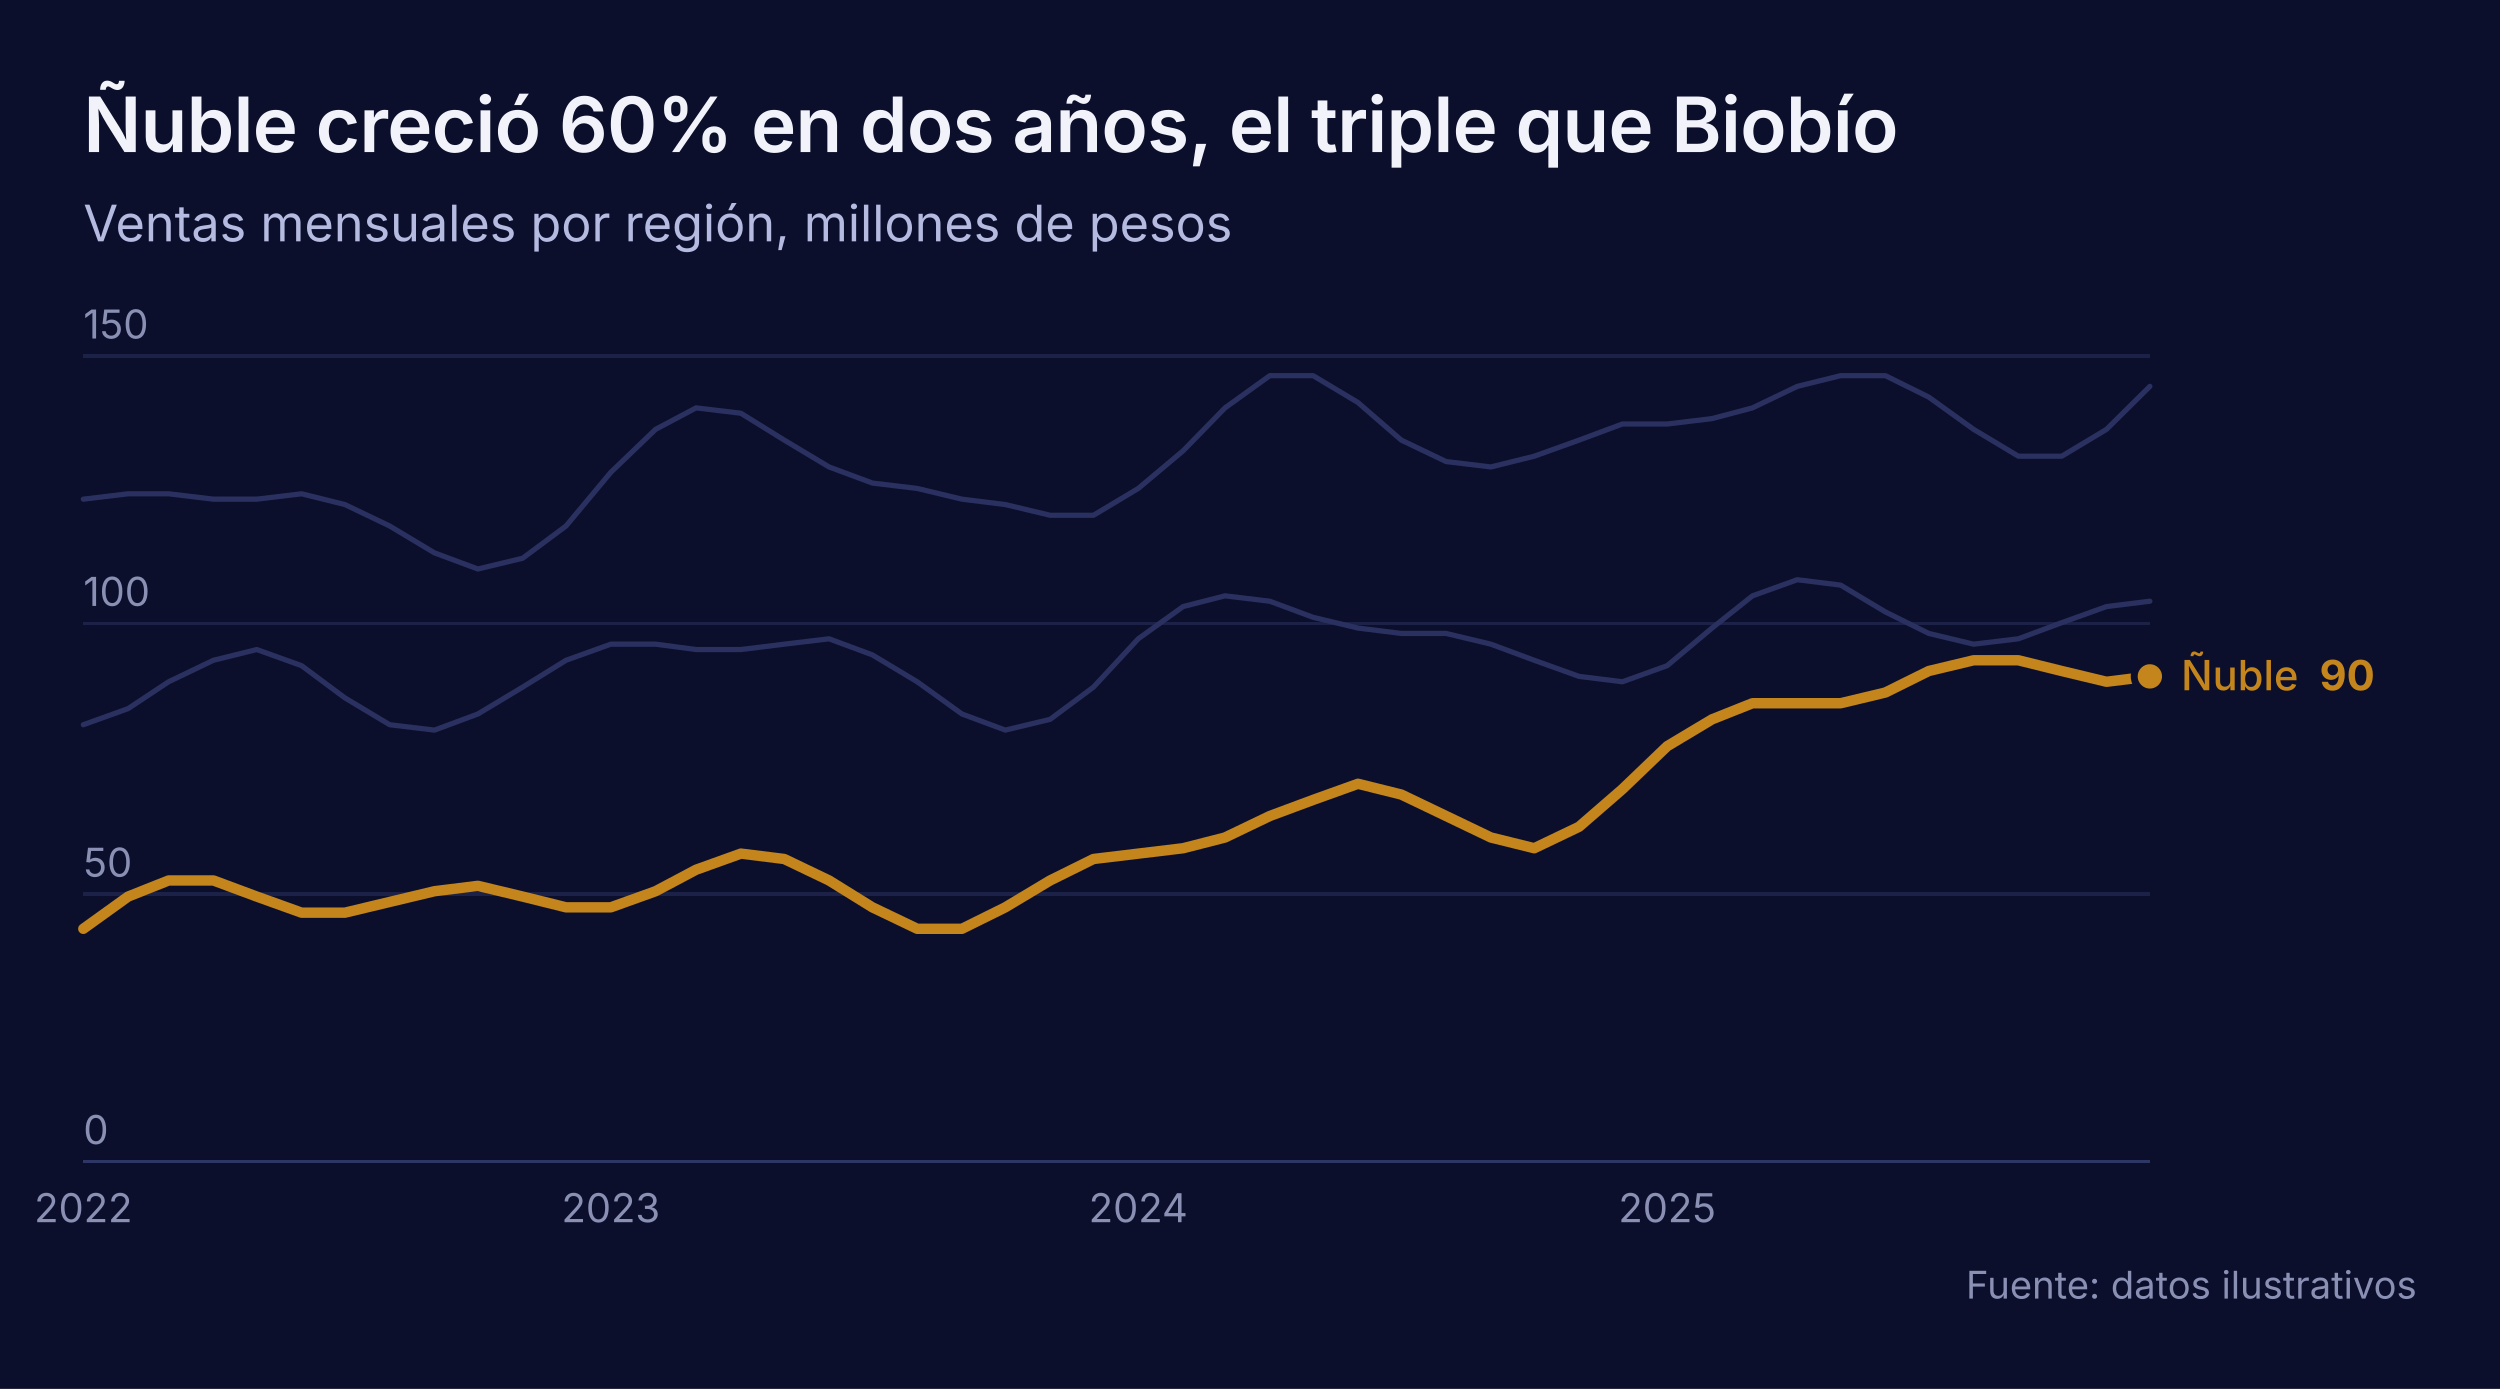
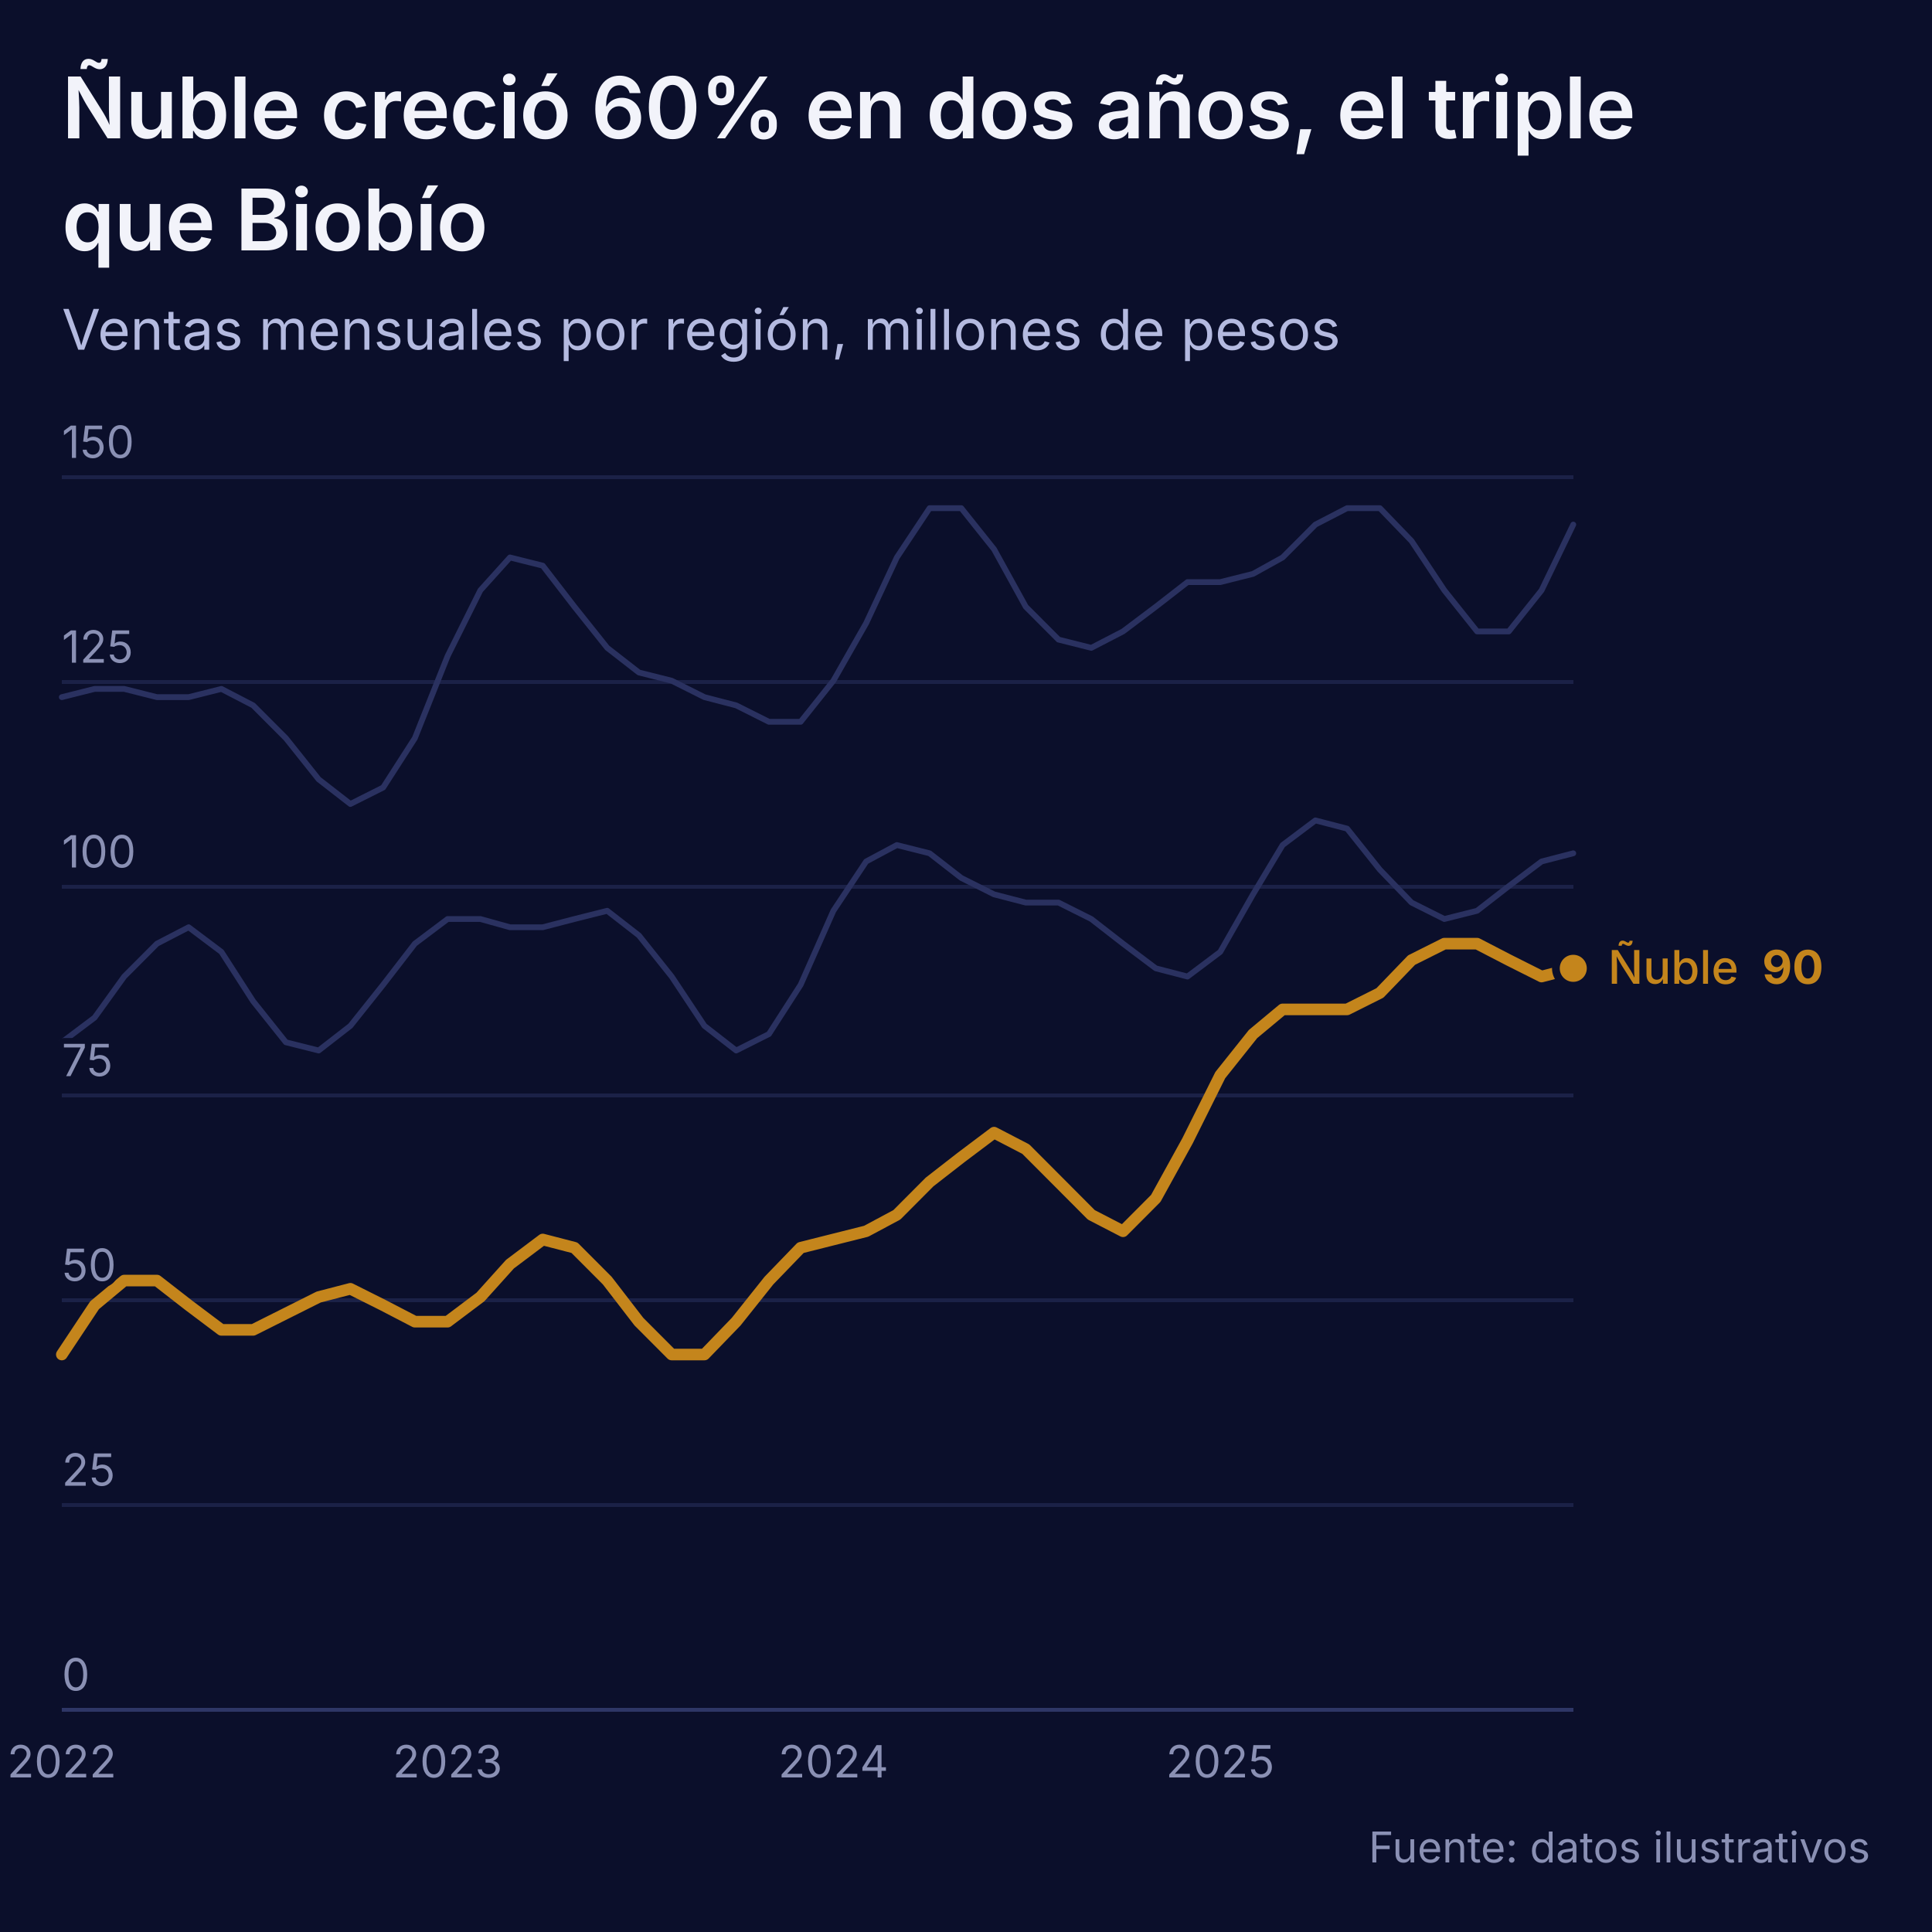
- <svg xmlns="http://www.w3.org/2000/svg" viewBox="0 0 720 400" width="720" height="400" role="img" aria-labelledby="paikyn39-t paikyn39-d" font-family="'Mozilla Text', 'Inter', system-ui, -apple-system, 'Segoe UI', Roboto, sans-serif" class="pa-chart" data-pa-type="line" data-pa-mode="dark" style="max-width:100%;height:auto;font-variant-numeric:lining-nums">
+ <svg xmlns="http://www.w3.org/2000/svg" viewBox="0 0 500 500" width="500" height="500" role="img" aria-labelledby="paikyomd-t paikyomd-d" font-family="'Mozilla Text', 'Inter', system-ui, -apple-system, 'Segoe UI', Roboto, sans-serif" class="pa-chart" data-pa-type="line" data-pa-mode="dark" style="display:block;width:100%;height:auto;max-width:100%;max-height:100%;font-variant-numeric:lining-nums">
  <style>.pa-m{transition:opacity .15s ease}.pa-focus .pa-m{opacity:.28}.pa-focus .pa-m.pa-on{opacity:1}</style>
-   <rect width="720" height="400" fill="#0B0F2B" />
+   <rect width="500" height="500" fill="#0B0F2B" />
  <g class="pa-header">
-     <text x="24" y="43.8" fill="#F2F3FA" font-size="22" font-weight="600" letter-spacing="-0.01em">Ñuble creció 60% en dos años, el triple que Biobío</text>
-     <text x="24" y="69.5" fill="#B4BAE0" font-size="14.5">Ventas mensuales por región, millones de pesos</text>
+     <text x="16" y="35.8" fill="#F2F3FA" font-size="22" font-weight="600" letter-spacing="-0.01em">Ñuble creció 60% en dos años, el triple</text>
+     <text x="16" y="64.8" fill="#F2F3FA" font-size="22" font-weight="600" letter-spacing="-0.01em">que Biobío</text>
+     <text x="16" y="90.5" fill="#B4BAE0" font-size="14.5">Ventas mensuales por región, millones de pesos</text>
  </g>
  <g class="pa-body">
    <g class="pa-grid">
-       <line x1="24" x2="619.16" y1="334.5" y2="334.5" stroke="#2E3666" stroke-width="1" shape-rendering="crispEdges" />
-       <line x1="24" x2="619.16" y1="257.5" y2="257.5" stroke="#1B2147" stroke-width="1" shape-rendering="crispEdges" />
-       <line x1="24" x2="619.16" y1="179.5" y2="179.5" stroke="#1B2147" stroke-width="1" shape-rendering="crispEdges" />
-       <line x1="24" x2="619.16" y1="102.5" y2="102.5" stroke="#1B2147" stroke-width="1" shape-rendering="crispEdges" />
+       <line x1="16" x2="407.16" y1="442.5" y2="442.5" stroke="#2E3666" stroke-width="1" shape-rendering="crispEdges" />
+       <line x1="16" x2="407.16" y1="389.5" y2="389.5" stroke="#1B2147" stroke-width="1" shape-rendering="crispEdges" />
+       <line x1="16" x2="407.16" y1="336.5" y2="336.5" stroke="#1B2147" stroke-width="1" shape-rendering="crispEdges" />
+       <line x1="16" x2="407.16" y1="283.5" y2="283.5" stroke="#1B2147" stroke-width="1" shape-rendering="crispEdges" />
+       <line x1="16" x2="407.16" y1="229.5" y2="229.5" stroke="#1B2147" stroke-width="1" shape-rendering="crispEdges" />
+       <line x1="16" x2="407.16" y1="176.5" y2="176.5" stroke="#1B2147" stroke-width="1" shape-rendering="crispEdges" />
+       <line x1="16" x2="407.16" y1="123.5" y2="123.5" stroke="#1B2147" stroke-width="1" shape-rendering="crispEdges" />
    </g>
    <g>
-       <text x="24" y="352" fill="#8A90B4" font-size="11.5" text-anchor="middle">2022</text>
-       <text x="175.91" y="352" fill="#8A90B4" font-size="11.5" text-anchor="middle">2023</text>
-       <text x="327.82" y="352" fill="#8A90B4" font-size="11.5" text-anchor="middle">2024</text>
-       <text x="480.15" y="352" fill="#8A90B4" font-size="11.5" text-anchor="middle">2025</text>
+       <text x="16" y="460" fill="#8A90B4" font-size="11.5" text-anchor="middle">2022</text>
+       <text x="115.84" y="460" fill="#8A90B4" font-size="11.5" text-anchor="middle">2023</text>
+       <text x="215.68" y="460" fill="#8A90B4" font-size="11.5" text-anchor="middle">2024</text>
+       <text x="315.8" y="460" fill="#8A90B4" font-size="11.5" text-anchor="middle">2025</text>
    </g>
    <g class="pa-m" data-series="Biobío">
-       <path d="M24.00,143.76L36.90,142.21L48.56,142.21L61.46,143.76L73.94,143.76L86.85,142.21L99.33,145.31L112.23,151.49L125.14,159.23L137.62,163.87L150.52,160.77L163.01,151.49L175.91,136.03L188.81,123.65L200.47,117.47L213.37,119.01L225.86,126.75L238.76,134.48L251.24,139.12L264.15,140.67L277.05,143.76L289.53,145.31L302.44,148.40L314.92,148.40L327.82,140.67L340.73,129.84L352.80,117.47L365.70,108.19L378.18,108.19L391.09,115.92L403.57,126.75L416.47,132.93L429.38,134.48L441.86,131.39L454.77,126.75L467.25,122.11L480.15,122.11L493.06,120.56L504.71,117.47L517.61,111.28L530.10,108.19L543.00,108.19L555.49,114.37L568.39,123.65L581.29,131.39L593.78,131.39L606.68,123.65L619.16,111.28" fill="none" stroke="#2A3160" stroke-width="1.5" stroke-linejoin="round" stroke-linecap="round" />
+       <path d="M16.00,180.42L24.48,178.29L32.14,178.29L40.62,180.42L48.82,180.42L57.30,178.29L65.51,182.55L73.99,191.05L82.47,201.69L90.68,208.07L99.16,203.81L107.36,191.05L115.84,169.79L124.32,152.77L131.98,144.27L140.46,146.39L148.67,157.03L157.15,167.66L165.35,174.04L173.83,176.17L182.31,180.42L190.52,182.55L199.00,186.80L207.21,186.80L215.68,176.17L224.16,161.28L232.10,144.27L240.58,131.51L248.78,131.51L257.26,142.14L265.47,157.03L273.95,165.53L282.43,167.66L290.64,163.41L299.11,157.03L307.32,150.65L315.80,150.65L324.28,148.52L331.94,144.27L340.42,135.76L348.63,131.51L357.11,131.51L365.31,140.01L373.79,152.77L382.27,163.41L390.48,163.41L398.96,152.77L407.16,135.76" fill="none" stroke="#2A3160" stroke-width="1.5" stroke-linejoin="round" stroke-linecap="round" />
    </g>
    <g class="pa-m" data-series="Araucanía">
-       <path d="M24.00,208.72L36.90,204.08L48.56,196.35L61.46,190.16L73.94,187.07L86.85,191.71L99.33,200.99L112.23,208.72L125.14,210.27L137.62,205.63L150.52,197.89L163.01,190.16L175.91,185.52L188.81,185.52L200.47,187.07L213.37,187.07L225.86,185.52L238.76,183.97L251.24,188.61L264.15,196.35L277.05,205.63L289.53,210.27L302.44,207.17L314.92,197.89L327.82,183.97L340.73,174.69L352.80,171.60L365.70,173.15L378.18,177.79L391.09,180.88L403.57,182.43L416.47,182.43L429.38,185.52L441.86,190.16L454.77,194.80L467.25,196.35L480.15,191.71L493.06,180.88L504.71,171.60L517.61,166.96L530.10,168.51L543.00,176.24L555.49,182.43L568.39,185.52L581.29,183.97L593.78,179.33L606.68,174.69L619.16,173.15" fill="none" stroke="#2A3160" stroke-width="1.5" stroke-linejoin="round" stroke-linecap="round" />
+       <path d="M16.00,269.74L24.48,263.36L32.14,252.73L40.62,244.22L48.82,239.97L57.30,246.35L65.51,259.11L73.99,269.74L82.47,271.87L90.68,265.49L99.16,254.85L107.36,244.22L115.84,237.84L124.32,237.84L131.98,239.97L140.46,239.97L148.67,237.84L157.15,235.71L165.35,242.09L173.83,252.73L182.31,265.49L190.52,271.87L199.00,267.61L207.21,254.85L215.68,235.71L224.16,222.95L232.10,218.70L240.58,220.83L248.78,227.21L257.26,231.46L265.47,233.59L273.95,233.59L282.43,237.84L290.64,244.22L299.11,250.60L307.32,252.73L315.80,246.35L324.28,231.46L331.94,218.70L340.42,212.32L348.63,214.45L357.11,225.08L365.31,233.59L373.79,237.84L382.27,235.71L390.48,229.33L398.96,222.95L407.16,220.83" fill="none" stroke="#2A3160" stroke-width="1.5" stroke-linejoin="round" stroke-linecap="round" />
    </g>
    <g class="pa-m" data-series="Ñuble">
-       <path d="M24.00,267.49L36.90,258.21L48.56,253.57L61.46,253.57L73.94,258.21L86.85,262.85L99.33,262.85L112.23,259.76L125.14,256.67L137.62,255.12L150.52,258.21L163.01,261.31L175.91,261.31L188.81,256.67L200.47,250.48L213.37,245.84L225.86,247.39L238.76,253.57L251.24,261.31L264.15,267.49L277.05,267.49L289.53,261.31L302.44,253.57L314.92,247.39L327.82,245.84L340.73,244.29L352.80,241.20L365.70,235.01L378.18,230.37L391.09,225.73L403.57,228.83L416.47,235.01L429.38,241.20L441.86,244.29L454.77,238.11L467.25,227.28L480.15,214.91L493.06,207.17L504.71,202.53L517.61,202.53L530.10,202.53L543.00,199.44L555.49,193.25L568.39,190.16L581.29,190.16L593.78,193.25L606.68,196.35L619.16,194.80" fill="none" stroke="#C4851C" stroke-width="3" stroke-linejoin="round" stroke-linecap="round" />
-       <circle cx="619.16" cy="194.8" r="4.5" fill="#C4851C" stroke="#0B0F2B" stroke-width="2" />
+       <path d="M16.00,350.55L24.48,337.79L32.14,331.41L40.62,331.41L48.82,337.79L57.30,344.17L65.51,344.17L73.99,339.92L82.47,335.67L90.68,333.54L99.16,337.79L107.36,342.05L115.84,342.05L124.32,335.67L131.98,327.16L140.46,320.78L148.67,322.91L157.15,331.41L165.35,342.05L173.83,350.55L182.31,350.55L190.52,342.05L199.00,331.41L207.21,322.91L215.68,320.78L224.16,318.65L232.10,314.40L240.58,305.89L248.78,299.51L257.26,293.13L265.47,297.39L273.95,305.89L282.43,314.40L290.64,318.65L299.11,310.15L307.32,295.26L315.80,278.25L324.28,267.61L331.94,261.23L340.42,261.23L348.63,261.23L357.11,256.98L365.31,248.47L373.79,244.22L382.27,244.22L390.48,248.47L398.96,252.73L407.16,250.60" fill="none" stroke="#C4851C" stroke-width="3" stroke-linejoin="round" stroke-linecap="round" />
+       <circle cx="407.16" cy="250.6" r="4.5" fill="#C4851C" stroke="#0B0F2B" stroke-width="2" />
    </g>
    <g class="pa-refs" />
    <g class="pa-axis pa-axis-y">
-       <text x="24" y="329.5" fill="#8A90B4" font-size="11.5" stroke="#0B0F2B" stroke-width="3" paint-order="stroke" stroke-linejoin="round">0</text>
-       <text x="24" y="252.5" fill="#8A90B4" font-size="11.5" stroke="#0B0F2B" stroke-width="3" paint-order="stroke" stroke-linejoin="round">50</text>
-       <text x="24" y="174.5" fill="#8A90B4" font-size="11.5" stroke="#0B0F2B" stroke-width="3" paint-order="stroke" stroke-linejoin="round">100</text>
-       <text x="24" y="97.5" fill="#8A90B4" font-size="11.5" stroke="#0B0F2B" stroke-width="3" paint-order="stroke" stroke-linejoin="round">150</text>
+       <text x="16" y="437.5" fill="#8A90B4" font-size="11.5" stroke="#0B0F2B" stroke-width="3" paint-order="stroke" stroke-linejoin="round">0</text>
+       <text x="16" y="384.5" fill="#8A90B4" font-size="11.5" stroke="#0B0F2B" stroke-width="3" paint-order="stroke" stroke-linejoin="round">25</text>
+       <text x="16" y="331.5" fill="#8A90B4" font-size="11.5" stroke="#0B0F2B" stroke-width="3" paint-order="stroke" stroke-linejoin="round">50</text>
+       <text x="16" y="278.5" fill="#8A90B4" font-size="11.5" stroke="#0B0F2B" stroke-width="3" paint-order="stroke" stroke-linejoin="round">75</text>
+       <text x="16" y="224.5" fill="#8A90B4" font-size="11.5" stroke="#0B0F2B" stroke-width="3" paint-order="stroke" stroke-linejoin="round">100</text>
+       <text x="16" y="171.5" fill="#8A90B4" font-size="11.5" stroke="#0B0F2B" stroke-width="3" paint-order="stroke" stroke-linejoin="round">125</text>
+       <text x="16" y="118.5" fill="#8A90B4" font-size="11.5" stroke="#0B0F2B" stroke-width="3" paint-order="stroke" stroke-linejoin="round">150</text>
    </g>
    <g class="pa-endlabel">
-       <text x="628.16" y="198.8" fill="#C4851C" font-size="12" font-weight="500">Ñuble</text>
-       <text x="668.04" y="198.8" fill="#C4851C" font-size="12" font-weight="700">90</text>
+       <text x="416.16" y="254.6" fill="#C4851C" font-size="12" font-weight="500">Ñuble</text>
+       <text x="456.04" y="254.6" fill="#C4851C" font-size="12" font-weight="700">90</text>
    </g>
-     <rect class="pa-cross" x="20" y="102" width="603.16" height="232" fill="transparent" data-cross="[{&quot;x&quot;:24,&quot;t&quot;:&quot;ene 2022&quot;,&quot;v&quot;:[[&quot;Ñuble&quot;,&quot;#C4851C&quot;,267.5,&quot;43&quot;]]},{&quot;x&quot;:36.9,&quot;t&quot;:&quot;feb 2022&quot;,&quot;v&quot;:[[&quot;Ñuble&quot;,&quot;#C4851C&quot;,258.2,&quot;49&quot;]]},{&quot;x&quot;:48.6,&quot;t&quot;:&quot;mar 2022&quot;,&quot;v&quot;:[[&quot;Ñuble&quot;,&quot;#C4851C&quot;,253.6,&quot;52&quot;]]},{&quot;x&quot;:61.5,&quot;t&quot;:&quot;abr 2022&quot;,&quot;v&quot;:[[&quot;Ñuble&quot;,&quot;#C4851C&quot;,253.6,&quot;52&quot;]]},{&quot;x&quot;:73.9,&quot;t&quot;:&quot;may 2022&quot;,&quot;v&quot;:[[&quot;Ñuble&quot;,&quot;#C4851C&quot;,258.2,&quot;49&quot;]]},{&quot;x&quot;:86.8,&quot;t&quot;:&quot;jun 2022&quot;,&quot;v&quot;:[[&quot;Ñuble&quot;,&quot;#C4851C&quot;,262.9,&quot;46&quot;]]},{&quot;x&quot;:99.3,&quot;t&quot;:&quot;jul 2022&quot;,&quot;v&quot;:[[&quot;Ñuble&quot;,&quot;#C4851C&quot;,262.9,&quot;46&quot;]]},{&quot;x&quot;:112.2,&quot;t&quot;:&quot;ago 2022&quot;,&quot;v&quot;:[[&quot;Ñuble&quot;,&quot;#C4851C&quot;,259.8,&quot;48&quot;]]},{&quot;x&quot;:125.1,&quot;t&quot;:&quot;sep 2022&quot;,&quot;v&quot;:[[&quot;Ñuble&quot;,&quot;#C4851C&quot;,256.7,&quot;50&quot;]]},{&quot;x&quot;:137.6,&quot;t&quot;:&quot;oct 2022&quot;,&quot;v&quot;:[[&quot;Ñuble&quot;,&quot;#C4851C&quot;,255.1,&quot;51&quot;]]},{&quot;x&quot;:150.5,&quot;t&quot;:&quot;nov 2022&quot;,&quot;v&quot;:[[&quot;Ñuble&quot;,&quot;#C4851C&quot;,258.2,&quot;49&quot;]]},{&quot;x&quot;:163,&quot;t&quot;:&quot;dic 2022&quot;,&quot;v&quot;:[[&quot;Ñuble&quot;,&quot;#C4851C&quot;,261.3,&quot;47&quot;]]},{&quot;x&quot;:175.9,&quot;t&quot;:&quot;ene 2023&quot;,&quot;v&quot;:[[&quot;Ñuble&quot;,&quot;#C4851C&quot;,261.3,&quot;47&quot;]]},{&quot;x&quot;:188.8,&quot;t&quot;:&quot;feb 2023&quot;,&quot;v&quot;:[[&quot;Ñuble&quot;,&quot;#C4851C&quot;,256.7,&quot;50&quot;]]},{&quot;x&quot;:200.5,&quot;t&quot;:&quot;mar 2023&quot;,&quot;v&quot;:[[&quot;Ñuble&quot;,&quot;#C4851C&quot;,250.5,&quot;54&quot;]]},{&quot;x&quot;:213.4,&quot;t&quot;:&quot;abr 2023&quot;,&quot;v&quot;:[[&quot;Ñuble&quot;,&quot;#C4851C&quot;,245.8,&quot;57&quot;]]},{&quot;x&quot;:225.9,&quot;t&quot;:&quot;may 2023&quot;,&quot;v&quot;:[[&quot;Ñuble&quot;,&quot;#C4851C&quot;,247.4,&quot;56&quot;]]},{&quot;x&quot;:238.8,&quot;t&quot;:&quot;jun 2023&quot;,&quot;v&quot;:[[&quot;Ñuble&quot;,&quot;#C4851C&quot;,253.6,&quot;52&quot;]]},{&quot;x&quot;:251.2,&quot;t&quot;:&quot;jul 2023&quot;,&quot;v&quot;:[[&quot;Ñuble&quot;,&quot;#C4851C&quot;,261.3,&quot;47&quot;]]},{&quot;x&quot;:264.1,&quot;t&quot;:&quot;ago 2023&quot;,&quot;v&quot;:[[&quot;Ñuble&quot;,&quot;#C4851C&quot;,267.5,&quot;43&quot;]]},{&quot;x&quot;:277,&quot;t&quot;:&quot;sep 2023&quot;,&quot;v&quot;:[[&quot;Ñuble&quot;,&quot;#C4851C&quot;,267.5,&quot;43&quot;]]},{&quot;x&quot;:289.5,&quot;t&quot;:&quot;oct 2023&quot;,&quot;v&quot;:[[&quot;Ñuble&quot;,&quot;#C4851C&quot;,261.3,&quot;47&quot;]]},{&quot;x&quot;:302.4,&quot;t&quot;:&quot;nov 2023&quot;,&quot;v&quot;:[[&quot;Ñuble&quot;,&quot;#C4851C&quot;,253.6,&quot;52&quot;]]},{&quot;x&quot;:314.9,&quot;t&quot;:&quot;dic 2023&quot;,&quot;v&quot;:[[&quot;Ñuble&quot;,&quot;#C4851C&quot;,247.4,&quot;56&quot;]]},{&quot;x&quot;:327.8,&quot;t&quot;:&quot;ene 2024&quot;,&quot;v&quot;:[[&quot;Ñuble&quot;,&quot;#C4851C&quot;,245.8,&quot;57&quot;]]},{&quot;x&quot;:340.7,&quot;t&quot;:&quot;feb 2024&quot;,&quot;v&quot;:[[&quot;Ñuble&quot;,&quot;#C4851C&quot;,244.3,&quot;58&quot;]]},{&quot;x&quot;:352.8,&quot;t&quot;:&quot;mar 2024&quot;,&quot;v&quot;:[[&quot;Ñuble&quot;,&quot;#C4851C&quot;,241.2,&quot;60&quot;]]},{&quot;x&quot;:365.7,&quot;t&quot;:&quot;abr 2024&quot;,&quot;v&quot;:[[&quot;Ñuble&quot;,&quot;#C4851C&quot;,235,&quot;64&quot;]]},{&quot;x&quot;:378.2,&quot;t&quot;:&quot;may 2024&quot;,&quot;v&quot;:[[&quot;Ñuble&quot;,&quot;#C4851C&quot;,230.4,&quot;67&quot;]]},{&quot;x&quot;:391.1,&quot;t&quot;:&quot;jun 2024&quot;,&quot;v&quot;:[[&quot;Ñuble&quot;,&quot;#C4851C&quot;,225.7,&quot;70&quot;]]},{&quot;x&quot;:403.6,&quot;t&quot;:&quot;jul 2024&quot;,&quot;v&quot;:[[&quot;Ñuble&quot;,&quot;#C4851C&quot;,228.8,&quot;68&quot;]]},{&quot;x&quot;:416.5,&quot;t&quot;:&quot;ago 2024&quot;,&quot;v&quot;:[[&quot;Ñuble&quot;,&quot;#C4851C&quot;,235,&quot;64&quot;]]},{&quot;x&quot;:429.4,&quot;t&quot;:&quot;sep 2024&quot;,&quot;v&quot;:[[&quot;Ñuble&quot;,&quot;#C4851C&quot;,241.2,&quot;60&quot;]]},{&quot;x&quot;:441.9,&quot;t&quot;:&quot;oct 2024&quot;,&quot;v&quot;:[[&quot;Ñuble&quot;,&quot;#C4851C&quot;,244.3,&quot;58&quot;]]},{&quot;x&quot;:454.8,&quot;t&quot;:&quot;nov 2024&quot;,&quot;v&quot;:[[&quot;Ñuble&quot;,&quot;#C4851C&quot;,238.1,&quot;62&quot;]]},{&quot;x&quot;:467.3,&quot;t&quot;:&quot;dic 2024&quot;,&quot;v&quot;:[[&quot;Ñuble&quot;,&quot;#C4851C&quot;,227.3,&quot;69&quot;]]},{&quot;x&quot;:480.2,&quot;t&quot;:&quot;ene 2025&quot;,&quot;v&quot;:[[&quot;Ñuble&quot;,&quot;#C4851C&quot;,214.9,&quot;77&quot;]]},{&quot;x&quot;:493.1,&quot;t&quot;:&quot;feb 2025&quot;,&quot;v&quot;:[[&quot;Ñuble&quot;,&quot;#C4851C&quot;,207.2,&quot;82&quot;]]},{&quot;x&quot;:504.7,&quot;t&quot;:&quot;mar 2025&quot;,&quot;v&quot;:[[&quot;Ñuble&quot;,&quot;#C4851C&quot;,202.5,&quot;85&quot;]]},{&quot;x&quot;:517.6,&quot;t&quot;:&quot;abr 2025&quot;,&quot;v&quot;:[[&quot;Ñuble&quot;,&quot;#C4851C&quot;,202.5,&quot;85&quot;]]},{&quot;x&quot;:530.1,&quot;t&quot;:&quot;may 2025&quot;,&quot;v&quot;:[[&quot;Ñuble&quot;,&quot;#C4851C&quot;,202.5,&quot;85&quot;]]},{&quot;x&quot;:543,&quot;t&quot;:&quot;jun 2025&quot;,&quot;v&quot;:[[&quot;Ñuble&quot;,&quot;#C4851C&quot;,199.4,&quot;87&quot;]]},{&quot;x&quot;:555.5,&quot;t&quot;:&quot;jul 2025&quot;,&quot;v&quot;:[[&quot;Ñuble&quot;,&quot;#C4851C&quot;,193.3,&quot;91&quot;]]},{&quot;x&quot;:568.4,&quot;t&quot;:&quot;ago 2025&quot;,&quot;v&quot;:[[&quot;Ñuble&quot;,&quot;#C4851C&quot;,190.2,&quot;93&quot;]]},{&quot;x&quot;:581.3,&quot;t&quot;:&quot;sep 2025&quot;,&quot;v&quot;:[[&quot;Ñuble&quot;,&quot;#C4851C&quot;,190.2,&quot;93&quot;]]},{&quot;x&quot;:593.8,&quot;t&quot;:&quot;oct 2025&quot;,&quot;v&quot;:[[&quot;Ñuble&quot;,&quot;#C4851C&quot;,193.3,&quot;91&quot;]]},{&quot;x&quot;:606.7,&quot;t&quot;:&quot;nov 2025&quot;,&quot;v&quot;:[[&quot;Ñuble&quot;,&quot;#C4851C&quot;,196.3,&quot;89&quot;]]},{&quot;x&quot;:619.2,&quot;t&quot;:&quot;dic 2025&quot;,&quot;v&quot;:[[&quot;Ñuble&quot;,&quot;#C4851C&quot;,194.8,&quot;90&quot;]]}]" data-y0="102" data-y1="334" />
+     <rect class="pa-cross" x="12" y="123" width="399.16" height="319" fill="transparent" data-cross="[{&quot;x&quot;:16,&quot;t&quot;:&quot;ene 2022&quot;,&quot;v&quot;:[[&quot;Ñuble&quot;,&quot;#C4851C&quot;,350.6,&quot;43&quot;]]},{&quot;x&quot;:24.5,&quot;t&quot;:&quot;feb 2022&quot;,&quot;v&quot;:[[&quot;Ñuble&quot;,&quot;#C4851C&quot;,337.8,&quot;49&quot;]]},{&quot;x&quot;:32.1,&quot;t&quot;:&quot;mar 2022&quot;,&quot;v&quot;:[[&quot;Ñuble&quot;,&quot;#C4851C&quot;,331.4,&quot;52&quot;]]},{&quot;x&quot;:40.6,&quot;t&quot;:&quot;abr 2022&quot;,&quot;v&quot;:[[&quot;Ñuble&quot;,&quot;#C4851C&quot;,331.4,&quot;52&quot;]]},{&quot;x&quot;:48.8,&quot;t&quot;:&quot;may 2022&quot;,&quot;v&quot;:[[&quot;Ñuble&quot;,&quot;#C4851C&quot;,337.8,&quot;49&quot;]]},{&quot;x&quot;:57.3,&quot;t&quot;:&quot;jun 2022&quot;,&quot;v&quot;:[[&quot;Ñuble&quot;,&quot;#C4851C&quot;,344.2,&quot;46&quot;]]},{&quot;x&quot;:65.5,&quot;t&quot;:&quot;jul 2022&quot;,&quot;v&quot;:[[&quot;Ñuble&quot;,&quot;#C4851C&quot;,344.2,&quot;46&quot;]]},{&quot;x&quot;:74,&quot;t&quot;:&quot;ago 2022&quot;,&quot;v&quot;:[[&quot;Ñuble&quot;,&quot;#C4851C&quot;,339.9,&quot;48&quot;]]},{&quot;x&quot;:82.5,&quot;t&quot;:&quot;sep 2022&quot;,&quot;v&quot;:[[&quot;Ñuble&quot;,&quot;#C4851C&quot;,335.7,&quot;50&quot;]]},{&quot;x&quot;:90.7,&quot;t&quot;:&quot;oct 2022&quot;,&quot;v&quot;:[[&quot;Ñuble&quot;,&quot;#C4851C&quot;,333.5,&quot;51&quot;]]},{&quot;x&quot;:99.2,&quot;t&quot;:&quot;nov 2022&quot;,&quot;v&quot;:[[&quot;Ñuble&quot;,&quot;#C4851C&quot;,337.8,&quot;49&quot;]]},{&quot;x&quot;:107.4,&quot;t&quot;:&quot;dic 2022&quot;,&quot;v&quot;:[[&quot;Ñuble&quot;,&quot;#C4851C&quot;,342,&quot;47&quot;]]},{&quot;x&quot;:115.8,&quot;t&quot;:&quot;ene 2023&quot;,&quot;v&quot;:[[&quot;Ñuble&quot;,&quot;#C4851C&quot;,342,&quot;47&quot;]]},{&quot;x&quot;:124.3,&quot;t&quot;:&quot;feb 2023&quot;,&quot;v&quot;:[[&quot;Ñuble&quot;,&quot;#C4851C&quot;,335.7,&quot;50&quot;]]},{&quot;x&quot;:132,&quot;t&quot;:&quot;mar 2023&quot;,&quot;v&quot;:[[&quot;Ñuble&quot;,&quot;#C4851C&quot;,327.2,&quot;54&quot;]]},{&quot;x&quot;:140.5,&quot;t&quot;:&quot;abr 2023&quot;,&quot;v&quot;:[[&quot;Ñuble&quot;,&quot;#C4851C&quot;,320.8,&quot;57&quot;]]},{&quot;x&quot;:148.7,&quot;t&quot;:&quot;may 2023&quot;,&quot;v&quot;:[[&quot;Ñuble&quot;,&quot;#C4851C&quot;,322.9,&quot;56&quot;]]},{&quot;x&quot;:157.1,&quot;t&quot;:&quot;jun 2023&quot;,&quot;v&quot;:[[&quot;Ñuble&quot;,&quot;#C4851C&quot;,331.4,&quot;52&quot;]]},{&quot;x&quot;:165.4,&quot;t&quot;:&quot;jul 2023&quot;,&quot;v&quot;:[[&quot;Ñuble&quot;,&quot;#C4851C&quot;,342,&quot;47&quot;]]},{&quot;x&quot;:173.8,&quot;t&quot;:&quot;ago 2023&quot;,&quot;v&quot;:[[&quot;Ñuble&quot;,&quot;#C4851C&quot;,350.6,&quot;43&quot;]]},{&quot;x&quot;:182.3,&quot;t&quot;:&quot;sep 2023&quot;,&quot;v&quot;:[[&quot;Ñuble&quot;,&quot;#C4851C&quot;,350.6,&quot;43&quot;]]},{&quot;x&quot;:190.5,&quot;t&quot;:&quot;oct 2023&quot;,&quot;v&quot;:[[&quot;Ñuble&quot;,&quot;#C4851C&quot;,342,&quot;47&quot;]]},{&quot;x&quot;:199,&quot;t&quot;:&quot;nov 2023&quot;,&quot;v&quot;:[[&quot;Ñuble&quot;,&quot;#C4851C&quot;,331.4,&quot;52&quot;]]},{&quot;x&quot;:207.2,&quot;t&quot;:&quot;dic 2023&quot;,&quot;v&quot;:[[&quot;Ñuble&quot;,&quot;#C4851C&quot;,322.9,&quot;56&quot;]]},{&quot;x&quot;:215.7,&quot;t&quot;:&quot;ene 2024&quot;,&quot;v&quot;:[[&quot;Ñuble&quot;,&quot;#C4851C&quot;,320.8,&quot;57&quot;]]},{&quot;x&quot;:224.2,&quot;t&quot;:&quot;feb 2024&quot;,&quot;v&quot;:[[&quot;Ñuble&quot;,&quot;#C4851C&quot;,318.7,&quot;58&quot;]]},{&quot;x&quot;:232.1,&quot;t&quot;:&quot;mar 2024&quot;,&quot;v&quot;:[[&quot;Ñuble&quot;,&quot;#C4851C&quot;,314.4,&quot;60&quot;]]},{&quot;x&quot;:240.6,&quot;t&quot;:&quot;abr 2024&quot;,&quot;v&quot;:[[&quot;Ñuble&quot;,&quot;#C4851C&quot;,305.9,&quot;64&quot;]]},{&quot;x&quot;:248.8,&quot;t&quot;:&quot;may 2024&quot;,&quot;v&quot;:[[&quot;Ñuble&quot;,&quot;#C4851C&quot;,299.5,&quot;67&quot;]]},{&quot;x&quot;:257.3,&quot;t&quot;:&quot;jun 2024&quot;,&quot;v&quot;:[[&quot;Ñuble&quot;,&quot;#C4851C&quot;,293.1,&quot;70&quot;]]},{&quot;x&quot;:265.5,&quot;t&quot;:&quot;jul 2024&quot;,&quot;v&quot;:[[&quot;Ñuble&quot;,&quot;#C4851C&quot;,297.4,&quot;68&quot;]]},{&quot;x&quot;:273.9,&quot;t&quot;:&quot;ago 2024&quot;,&quot;v&quot;:[[&quot;Ñuble&quot;,&quot;#C4851C&quot;,305.9,&quot;64&quot;]]},{&quot;x&quot;:282.4,&quot;t&quot;:&quot;sep 2024&quot;,&quot;v&quot;:[[&quot;Ñuble&quot;,&quot;#C4851C&quot;,314.4,&quot;60&quot;]]},{&quot;x&quot;:290.6,&quot;t&quot;:&quot;oct 2024&quot;,&quot;v&quot;:[[&quot;Ñuble&quot;,&quot;#C4851C&quot;,318.7,&quot;58&quot;]]},{&quot;x&quot;:299.1,&quot;t&quot;:&quot;nov 2024&quot;,&quot;v&quot;:[[&quot;Ñuble&quot;,&quot;#C4851C&quot;,310.1,&quot;62&quot;]]},{&quot;x&quot;:307.3,&quot;t&quot;:&quot;dic 2024&quot;,&quot;v&quot;:[[&quot;Ñuble&quot;,&quot;#C4851C&quot;,295.3,&quot;69&quot;]]},{&quot;x&quot;:315.8,&quot;t&quot;:&quot;ene 2025&quot;,&quot;v&quot;:[[&quot;Ñuble&quot;,&quot;#C4851C&quot;,278.2,&quot;77&quot;]]},{&quot;x&quot;:324.3,&quot;t&quot;:&quot;feb 2025&quot;,&quot;v&quot;:[[&quot;Ñuble&quot;,&quot;#C4851C&quot;,267.6,&quot;82&quot;]]},{&quot;x&quot;:331.9,&quot;t&quot;:&quot;mar 2025&quot;,&quot;v&quot;:[[&quot;Ñuble&quot;,&quot;#C4851C&quot;,261.2,&quot;85&quot;]]},{&quot;x&quot;:340.4,&quot;t&quot;:&quot;abr 2025&quot;,&quot;v&quot;:[[&quot;Ñuble&quot;,&quot;#C4851C&quot;,261.2,&quot;85&quot;]]},{&quot;x&quot;:348.6,&quot;t&quot;:&quot;may 2025&quot;,&quot;v&quot;:[[&quot;Ñuble&quot;,&quot;#C4851C&quot;,261.2,&quot;85&quot;]]},{&quot;x&quot;:357.1,&quot;t&quot;:&quot;jun 2025&quot;,&quot;v&quot;:[[&quot;Ñuble&quot;,&quot;#C4851C&quot;,257,&quot;87&quot;]]},{&quot;x&quot;:365.3,&quot;t&quot;:&quot;jul 2025&quot;,&quot;v&quot;:[[&quot;Ñuble&quot;,&quot;#C4851C&quot;,248.5,&quot;91&quot;]]},{&quot;x&quot;:373.8,&quot;t&quot;:&quot;ago 2025&quot;,&quot;v&quot;:[[&quot;Ñuble&quot;,&quot;#C4851C&quot;,244.2,&quot;93&quot;]]},{&quot;x&quot;:382.3,&quot;t&quot;:&quot;sep 2025&quot;,&quot;v&quot;:[[&quot;Ñuble&quot;,&quot;#C4851C&quot;,244.2,&quot;93&quot;]]},{&quot;x&quot;:390.5,&quot;t&quot;:&quot;oct 2025&quot;,&quot;v&quot;:[[&quot;Ñuble&quot;,&quot;#C4851C&quot;,248.5,&quot;91&quot;]]},{&quot;x&quot;:399,&quot;t&quot;:&quot;nov 2025&quot;,&quot;v&quot;:[[&quot;Ñuble&quot;,&quot;#C4851C&quot;,252.7,&quot;89&quot;]]},{&quot;x&quot;:407.2,&quot;t&quot;:&quot;dic 2025&quot;,&quot;v&quot;:[[&quot;Ñuble&quot;,&quot;#C4851C&quot;,250.6,&quot;90&quot;]]}]" data-y0="123" data-y1="442" />
  </g>
-   <text x="696" y="374" fill="#8A90B4" font-size="11" text-anchor="end">Fuente: datos ilustrativos</text>
+   <text x="484" y="482" fill="#8A90B4" font-size="11" text-anchor="end">Fuente: datos ilustrativos</text>
</svg>
